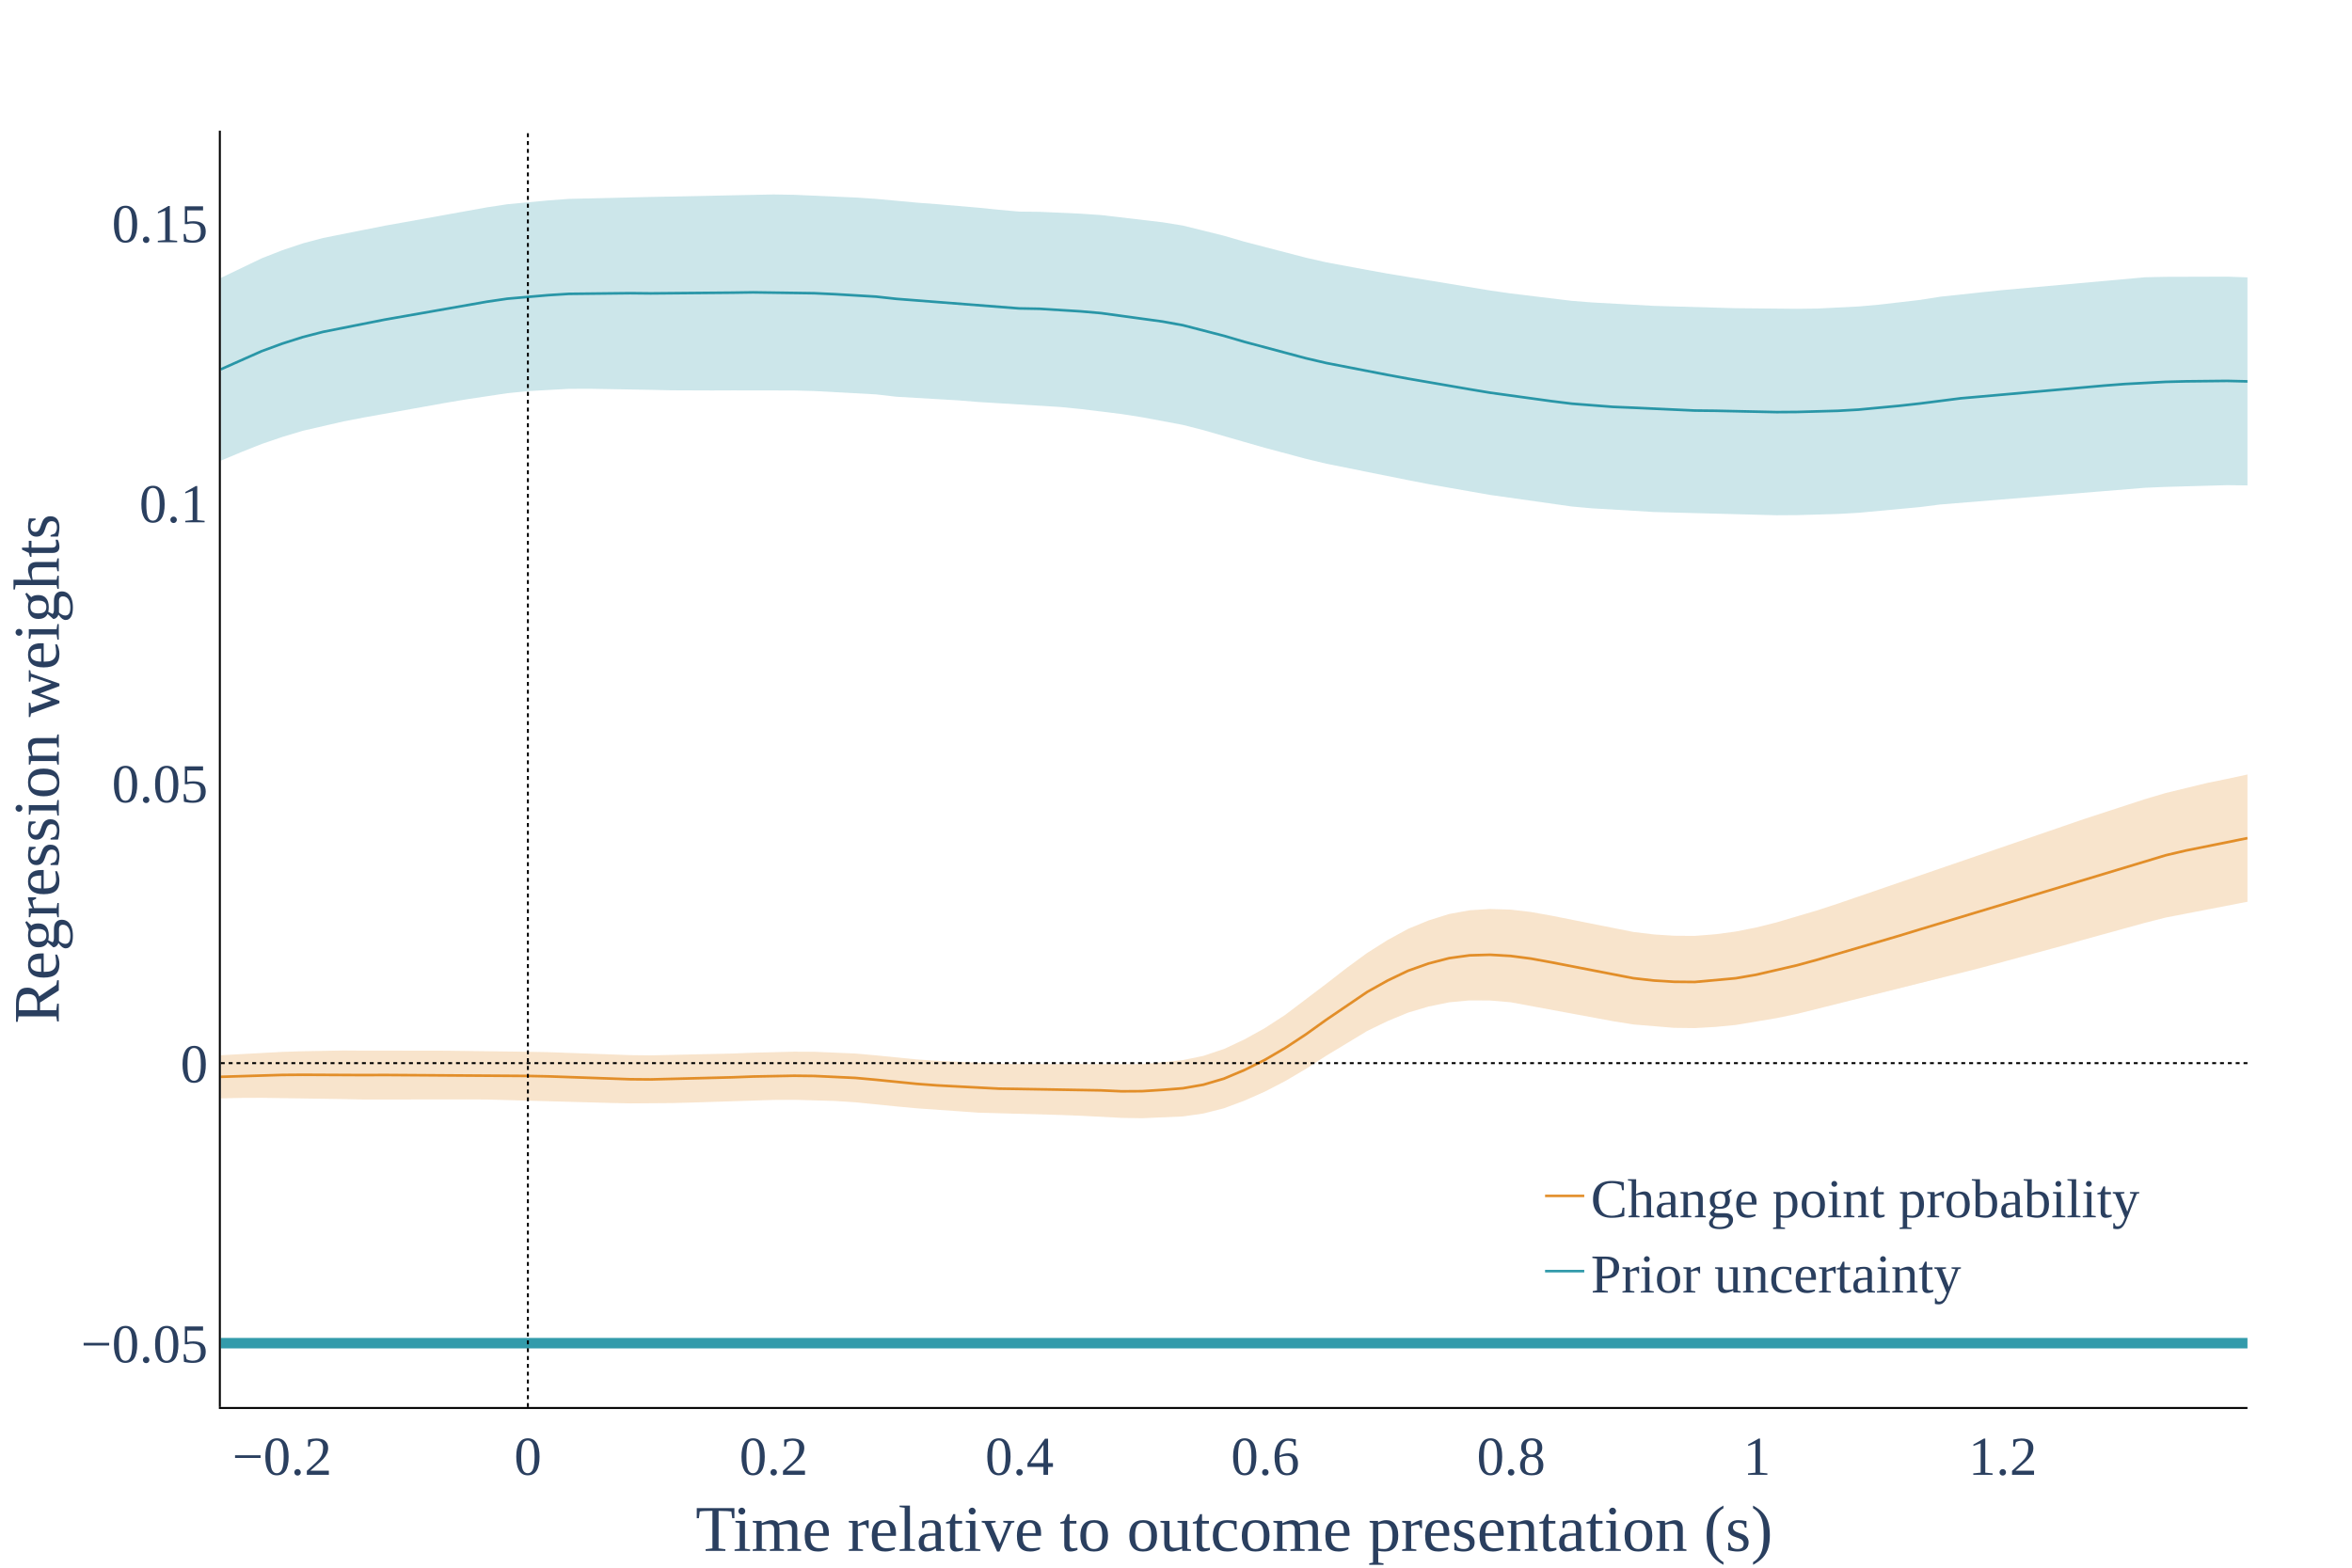
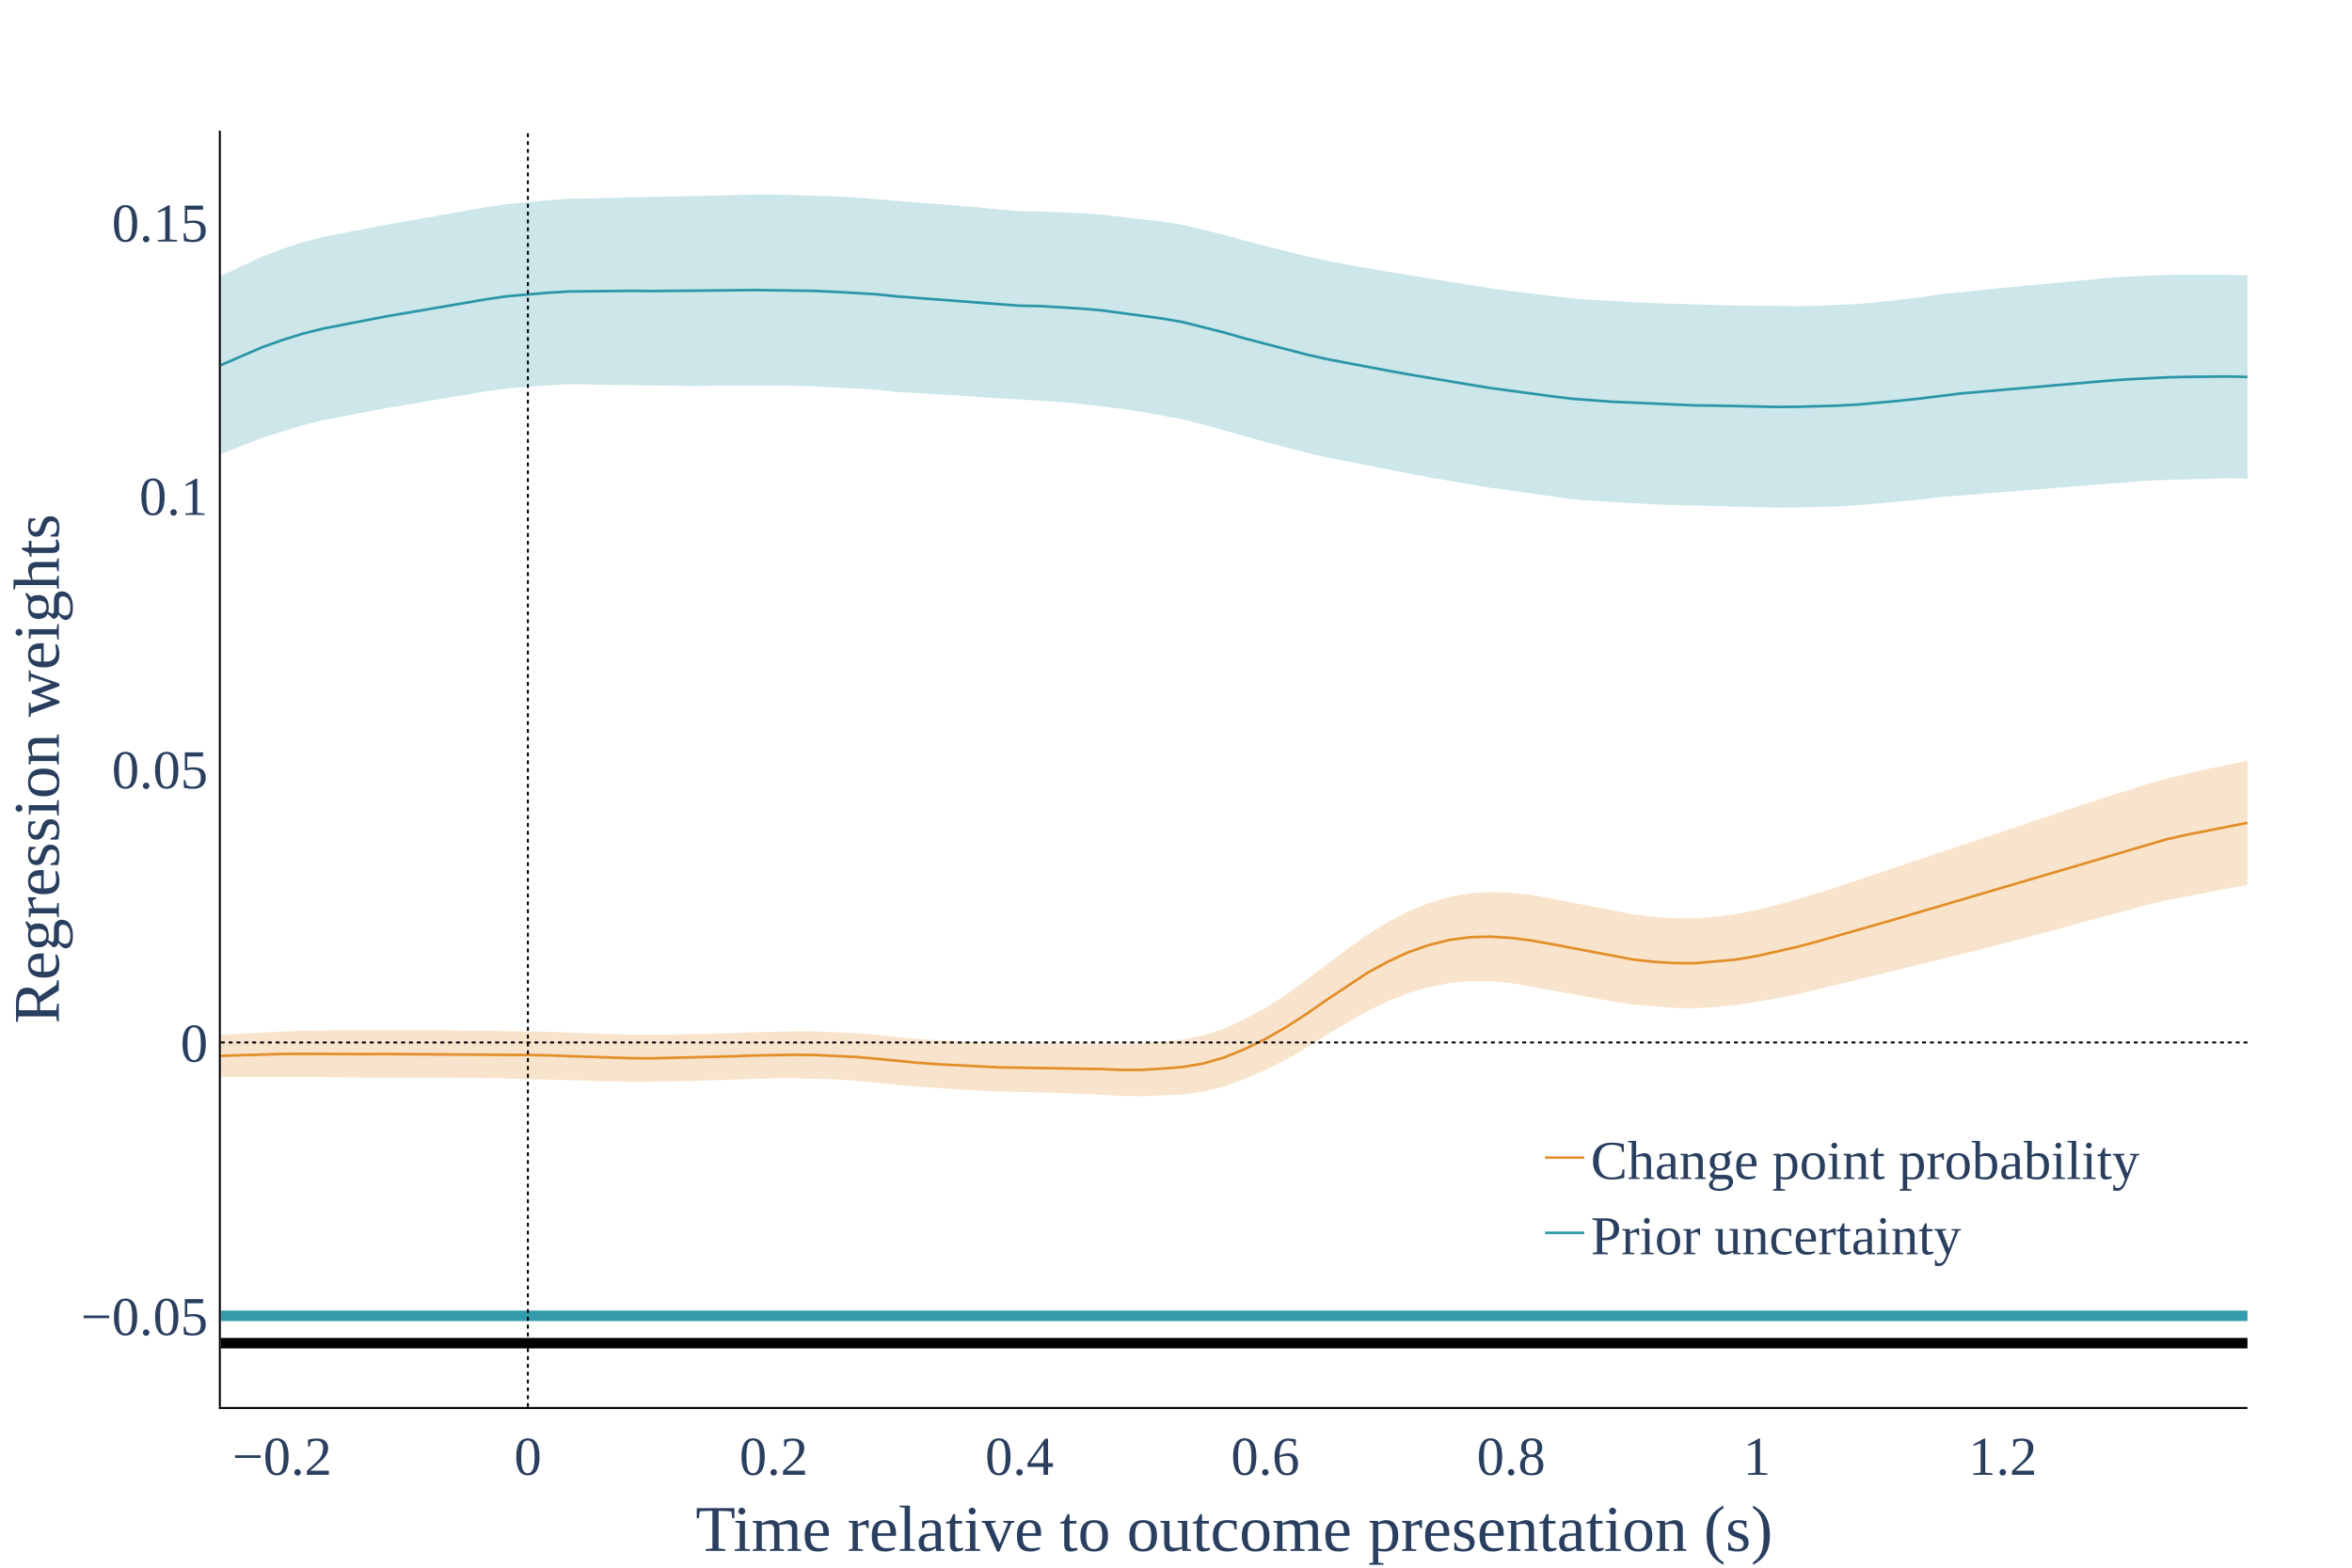
<svg xmlns="http://www.w3.org/2000/svg" class="main-svg" width="1800" height="1200" style="" viewBox="0 0 1800 1200">
  <rect x="0" y="0" width="1800" height="1200" style="fill: rgb(255, 255, 255); fill-opacity: 1;" />
-   <defs id="defs-3d06ca">
+   <defs id="defs-20b5c8">
    <g class="clips">
-       <clipPath id="clip3d06caxyplot" class="plotclip">
+       <clipPath id="clip20b5c8xyplot" class="plotclip">
        <rect width="1551" height="977" />
      </clipPath>
-       <clipPath class="axesclip" id="clip3d06cax">
+       <clipPath class="axesclip" id="clip20b5c8x">
        <rect x="169" y="0" width="1551" height="1200" />
      </clipPath>
-       <clipPath class="axesclip" id="clip3d06cay">
+       <clipPath class="axesclip" id="clip20b5c8y">
        <rect x="0" y="100" width="1800" height="977" />
      </clipPath>
-       <clipPath class="axesclip" id="clip3d06caxy">
+       <clipPath class="axesclip" id="clip20b5c8xy">
        <rect x="169" y="100" width="1551" height="977" />
      </clipPath>
    </g>
    <g class="gradients" />
    <g class="patterns" />
  </defs>
  <g class="bglayer">
    <rect class="bg" x="169" y="100" width="1551" height="977" style="fill: rgb(255, 255, 255); fill-opacity: 1; stroke-width: 0;" />
  </g>
  <g class="layer-below">
    <g class="imagelayer" />
    <g class="shapelayer" />
  </g>
  <g class="cartesianlayer">
    <g class="subplot xy">
      <g class="layer-subplot">
        <g class="shapelayer" />
        <g class="imagelayer" />
      </g>
      <g class="minor-gridlayer">
        <g class="x" />
        <g class="y" />
      </g>
      <g class="gridlayer">
        <g class="x">
          <path class="xgrid crisp" transform="translate(215.88,0)" d="M0,100v977" style="stroke: rgb(255, 255, 255); stroke-opacity: 1; stroke-width: 1px;" />
          <path class="xgrid crisp" transform="translate(592.12,0)" d="M0,100v977" style="stroke: rgb(255, 255, 255); stroke-opacity: 1; stroke-width: 1px;" />
          <path class="xgrid crisp" transform="translate(780.24,0)" d="M0,100v977" style="stroke: rgb(255, 255, 255); stroke-opacity: 1; stroke-width: 1px;" />
          <path class="xgrid crisp" transform="translate(968.36,0)" d="M0,100v977" style="stroke: rgb(255, 255, 255); stroke-opacity: 1; stroke-width: 1px;" />
          <path class="xgrid crisp" transform="translate(1156.48,0)" d="M0,100v977" style="stroke: rgb(255, 255, 255); stroke-opacity: 1; stroke-width: 1px;" />
          <path class="xgrid crisp" transform="translate(1344.6,0)" d="M0,100v977" style="stroke: rgb(255, 255, 255); stroke-opacity: 1; stroke-width: 1px;" />
          <path class="xgrid crisp" transform="translate(1532.73,0)" d="M0,100v977" style="stroke: rgb(255, 255, 255); stroke-opacity: 1; stroke-width: 1px;" />
        </g>
        <g class="y">
-           <path class="ygrid crisp" transform="translate(0,1028.15)" d="M169,0h1551" style="stroke: rgb(255, 255, 255); stroke-opacity: 1; stroke-width: 1px;" />
-           <path class="ygrid crisp" transform="translate(0,599.43)" d="M169,0h1551" style="stroke: rgb(255, 255, 255); stroke-opacity: 1; stroke-width: 1px;" />
-           <path class="ygrid crisp" transform="translate(0,385.07)" d="M169,0h1551" style="stroke: rgb(255, 255, 255); stroke-opacity: 1; stroke-width: 1px;" />
-           <path class="ygrid crisp" transform="translate(0,170.71)" d="M169,0h1551" style="stroke: rgb(255, 255, 255); stroke-opacity: 1; stroke-width: 1px;" />
+           <path class="ygrid crisp" transform="translate(0,1007.22)" d="M169,0h1551" style="stroke: rgb(255, 255, 255); stroke-opacity: 1; stroke-width: 1px;" />
+           <path class="ygrid crisp" transform="translate(0,588.71)" d="M169,0h1551" style="stroke: rgb(255, 255, 255); stroke-opacity: 1; stroke-width: 1px;" />
+           <path class="ygrid crisp" transform="translate(0,379.45)" d="M169,0h1551" style="stroke: rgb(255, 255, 255); stroke-opacity: 1; stroke-width: 1px;" />
+           <path class="ygrid crisp" transform="translate(0,170.19)" d="M169,0h1551" style="stroke: rgb(255, 255, 255); stroke-opacity: 1; stroke-width: 1px;" />
        </g>
      </g>
      <g class="zerolinelayer">
        <path class="xzl zl crisp" transform="translate(404,0)" d="M0,100v977" style="stroke: rgb(255, 255, 255); stroke-opacity: 1; stroke-width: 2px;" />
-         <path class="yzl zl crisp" transform="translate(0,813.79)" d="M169,0h1551" style="stroke: rgb(255, 255, 255); stroke-opacity: 1; stroke-width: 2px;" />
+         <path class="yzl zl crisp" transform="translate(0,797.97)" d="M169,0h1551" style="stroke: rgb(255, 255, 255); stroke-opacity: 1; stroke-width: 2px;" />
      </g>
      <g class="layer-between">
        <g class="shapelayer" />
        <g class="imagelayer" />
      </g>
      <path class="xlines-below" />
      <path class="ylines-below" />
      <g class="overlines-below" />
      <g class="xaxislayer-below" />
      <g class="yaxislayer-below" />
      <g class="overaxes-below" />
      <g class="overplot">
-         <g class="xy" transform="translate(169,100)" clip-path="url(#clip3d06caxyplot)">
+         <g class="xy" transform="translate(169,100)" clip-path="url(#clip20b5c8xyplot)">
          <g class="scatterlayer mlayer">
-             <g class="trace scatter traceadc80a" style="stroke-miterlimit: 2; opacity: 1;">
-               <g class="fills" />
-               <g class="errorbars" />
-               <g class="lines">
-                 <path class="js-line" d="M0,724.25L47,722.82L62.67,722.7L109.67,722.93L125.33,722.86L235,723.6L250.67,723.92L313.33,726.12L329,726.25L391.67,724.64L407.33,724.04L438.67,723.44L454.33,723.62L485.67,725.1L501.33,726.51L532.67,729.66L548.33,730.83L595.33,733.31L611,733.55L673.67,734.64L689.33,735.35L705,735.25L720.67,734.26L736.33,733.02L752,730.28L767.67,725.67L783.33,719.08L799,711.28L814.67,702.12L830.33,691.81L846,680.58L877.33,659.29L893,650.54L908.67,643.05L924.33,637.5L940,633.44L955.67,631.28L971.33,630.83L987,631.73L1002.67,633.77L1018.33,636.63L1081,648.78L1096.67,650.55L1112.33,651.52L1128,651.67L1159.33,648.82L1175,646.11L1206.33,638.87L1222,634.59L1284.67,616.21L1300.33,611.42L1488.33,554.7L1504,551.02L1551,541.56" style="vector-effect: none; fill: none; stroke: rgb(220, 120, 0); stroke-opacity: 0.8; stroke-width: 2px; opacity: 1;" />
-               </g>
-               <g class="points" />
-               <g class="text" />
-             </g>
-             <g class="trace scatter trace464775" style="stroke-miterlimit: 2; opacity: 1;">
+             <g class="trace scatter tracee2a256" style="stroke-miterlimit: 2; opacity: 1;">
+               <g class="fills" />
+               <g class="errorbars" />
+               <g class="lines">
+                 <path class="js-line" d="M0,708.18L47,706.78L62.67,706.67L109.67,706.89L125.33,706.82L235,707.55L250.67,707.85L313.33,710.01L329,710.13L391.67,708.55L407.33,707.97L438.67,707.38L454.33,707.56L485.67,709.01L501.33,710.39L532.67,713.46L548.33,714.6L595.33,717.02L611,717.26L673.67,718.32L689.33,719.01L705,718.92L720.67,717.95L736.33,716.74L752,714.06L767.67,709.56L783.33,703.13L799,695.51L814.67,686.57L830.33,676.51L846,665.55L877.33,644.76L893,636.22L908.67,628.91L924.33,623.49L940,619.52L955.67,617.42L971.33,616.98L987,617.85L1002.67,619.85L1018.33,622.65L1081,634.5L1096.67,636.23L1112.33,637.17L1128,637.33L1159.33,634.54L1175,631.89L1206.33,624.83L1222,620.65L1284.67,602.71L1300.33,598.04L1488.33,542.67L1504,539.07L1551,529.84" style="vector-effect: none; fill: none; stroke: rgb(220, 120, 0); stroke-opacity: 0.8; stroke-width: 2px; opacity: 1;" />
+               </g>
+               <g class="points" />
+               <g class="text" />
+             </g>
+             <g class="trace scatter trace3e9452" style="stroke-miterlimit: 2; opacity: 1;">
              <g class="fills">
                <g>
-                   <path class="js-fill" d="M0,707.74L47,705.18L62.67,704.68L94,704.1L109.67,704.21L156.67,704.22L172.33,704.27L235,705.09L250.67,705.38L313.33,707.65L329,707.84L391.67,706.43L407.33,705.8L438.67,705.02L454.33,705.1L485.67,706.43L501.33,707.82L532.67,710.96L548.33,712.03L595.33,714.24L611,714.42L705,714.55L720.67,713.17L736.33,711.45L752,708.22L767.67,702.98L783.33,695.65L799,686.97L814.67,676.77L846,653.04L861.67,640.88L877.33,629.42L893,619.51L908.67,610.99L924.33,604.54L940,599.64L955.67,596.79L971.33,595.8L987,596.28L1002.67,598.1L1018.33,600.9L1081,613.37L1096.67,615.27L1112.33,616.27L1128,616.38L1143.67,615.14L1159.33,613.06L1175,609.96L1190.67,606.04L1222,596.76L1237.67,591.63L1410,532.42L1425.67,527.02L1472.67,511.67L1488.33,507.04L1519.67,499.43L1535.33,496.21L1551,492.86L1551,590.26L1488.33,602.37L1472.67,606.36L1425.67,619.3L1410,623.79L1347.33,640.75L1331.67,644.73L1206.33,676.08L1190.67,679.32L1159.33,684.57L1143.67,686.08L1128,686.96L1112.33,686.77L1081,684.18L1065.33,681.66L987,667.17L971.33,665.85L955.67,665.77L940,667.23L924.33,670.45L908.67,675.1L893,681.57L877.33,689.16L846,708.12L830.33,718.24L814.67,727.47L799,735.59L783.33,742.52L767.67,748.35L752,752.34L736.33,754.59L705,755.96L689.33,755.69L658,754.05L642.33,753.45L579.67,751.7L564,750.57L532.67,748.37L517,746.92L485.67,743.76L470,742.74L438.67,741.85L423,741.95L360.33,743.96L344.67,744.37L313.33,744.59L297.67,744.25L203.67,741.63L188,741.56L109.67,741.65L94,741.3L31.33,740.34L15.67,740.41L0,740.76Z" style="fill: rgb(220, 120, 0); fill-opacity: 0.2; stroke-width: 0;" />
+                   <path class="js-fill" d="M0,692.06L47,689.56L62.67,689.08L94,688.5L109.67,688.61L156.67,688.62L172.33,688.67L250.67,689.75L266.33,690.4L313.33,691.98L329,692.16L391.67,690.78L407.33,690.16L438.67,689.4L454.33,689.48L485.67,690.78L501.33,692.14L532.67,695.2L548.33,696.25L595.33,698.4L611,698.58L705,698.7L720.67,697.36L736.33,695.68L752,692.53L767.67,687.41L783.33,680.25L799,671.78L814.67,661.83L846,638.66L861.67,626.79L877.33,615.6L893,605.93L908.67,597.61L924.33,591.31L940,586.53L955.67,583.75L971.33,582.78L987,583.26L1002.67,585.03L1018.33,587.76L1081,599.93L1096.67,601.79L1112.33,602.76L1128,602.88L1143.67,601.67L1159.33,599.63L1175,596.6L1190.67,592.78L1222,583.72L1237.67,578.71L1410,520.91L1425.67,515.64L1472.67,500.66L1488.33,496.14L1519.67,488.71L1535.33,485.56L1551,482.3L1551,577.37L1488.33,589.2L1472.67,593.1L1425.67,605.72L1410,610.11L1347.33,626.67L1331.67,630.55L1206.33,661.15L1190.67,664.31L1159.33,669.44L1143.67,670.91L1128,671.78L1112.33,671.58L1081,669.06L1065.33,666.6L987,652.45L971.33,651.17L955.67,651.09L940,652.52L924.33,655.66L908.67,660.2L893,666.51L877.33,673.92L846,692.43L830.33,702.31L814.67,711.32L799,719.24L783.33,726.01L767.67,731.71L752,735.6L736.33,737.8L705,739.13L689.33,738.87L658,737.27L642.33,736.68L579.67,734.97L564,733.87L532.67,731.72L517,730.3L485.67,727.23L470,726.23L438.67,725.36L423,725.46L360.33,727.41L344.67,727.82L313.33,728.04L297.67,727.7L203.67,725.14L188,725.08L94,724.82L78.33,724.41L0,724.29Z" style="fill: rgb(220, 120, 0); fill-opacity: 0.2; stroke-width: 0;" />
                </g>
              </g>
              <g class="errorbars" />
              <g class="lines">
-                 <path class="js-line" d="M0,707.74L47,705.18L62.67,704.68L94,704.1L109.67,704.21L156.67,704.22L172.33,704.27L235,705.09L250.67,705.38L313.33,707.65L329,707.84L391.67,706.43L407.33,705.8L438.67,705.02L454.33,705.1L485.67,706.43L501.33,707.82L532.67,710.96L548.33,712.03L595.33,714.24L611,714.42L705,714.55L720.67,713.17L736.33,711.45L752,708.22L767.67,702.98L783.33,695.65L799,686.97L814.67,676.77L846,653.04L861.67,640.88L877.33,629.42L893,619.51L908.67,610.99L924.33,604.54L940,599.64L955.67,596.79L971.33,595.8L987,596.28L1002.67,598.1L1018.33,600.9L1081,613.37L1096.67,615.27L1112.33,616.27L1128,616.38L1143.67,615.14L1159.33,613.06L1175,609.96L1190.67,606.04L1222,596.76L1237.67,591.63L1410,532.42L1425.67,527.02L1472.67,511.67L1488.33,507.04L1519.67,499.43L1535.33,496.21L1551,492.86L1551,590.26L1488.33,602.37L1472.67,606.36L1425.67,619.3L1410,623.79L1347.33,640.75L1331.67,644.73L1206.33,676.08L1190.67,679.32L1159.33,684.57L1143.67,686.08L1128,686.96L1112.33,686.77L1081,684.18L1065.33,681.66L987,667.17L971.33,665.85L955.67,665.77L940,667.23L924.33,670.45L908.67,675.1L893,681.57L877.33,689.16L846,708.12L830.33,718.24L814.67,727.47L799,735.59L783.33,742.52L767.67,748.35L752,752.34L736.33,754.59L705,755.96L689.33,755.69L658,754.05L642.33,753.45L579.67,751.7L564,750.57L532.67,748.37L517,746.92L485.67,743.76L470,742.74L438.67,741.85L423,741.95L360.33,743.96L344.67,744.37L313.33,744.59L297.67,744.25L203.67,741.63L188,741.56L109.67,741.65L94,741.3L31.33,740.34L15.67,740.41L0,740.76" style="vector-effect: none; fill: none; stroke: rgb(255, 255, 255); stroke-opacity: 0; stroke-width: 2px; opacity: 1;" />
-               </g>
-               <g class="points" />
-               <g class="text" />
-             </g>
-             <g class="trace scatter tracec3d3ce" style="stroke-miterlimit: 2; opacity: 1;">
-               <g class="fills" />
-               <g class="errorbars" />
-               <g class="lines">
-                 <path class="js-line" d="M0,182.69L31.33,168.77L47,163.03L62.67,158.04L78.33,154L125.33,144.69L141,141.95L203.67,130.93L219.33,128.64L250.67,125.92L266.33,124.94L313.33,124.42L329,124.58L391.67,124.02L407.33,123.79L454.33,124.46L470,125.19L501.33,127.05L517,128.77L611,136.08L626.67,136.37L658,138.32L673.67,139.68L720.67,146.12L736.33,148.96L767.67,157.05L783.33,161.65L830.33,174.2L846,177.87L893,186.98L908.67,189.86L955.67,197.97L971.33,200.59L1018.33,207.07L1034,209.01L1065.33,211.44L1081,212.09L1128,214.26L1143.67,214.43L1190.67,215.45L1206.33,215.34L1237.67,214.46L1253.33,213.56L1284.67,210.61L1300.33,208.87L1331.67,204.88L1347.33,203.51L1441.33,195.16L1457,193.96L1488.33,192.3L1504,191.9L1535.33,191.57L1551,191.94" style="vector-effect: none; fill: none; stroke: rgb(0, 130, 150); stroke-opacity: 0.8; stroke-width: 2px; opacity: 1;" />
-               </g>
-               <g class="points" />
-               <g class="text" />
-             </g>
-             <g class="trace scatter tracebd1d64" style="stroke-miterlimit: 2; opacity: 1;">
+                 <path class="js-line" d="M0,692.06L47,689.56L62.67,689.08L94,688.5L109.67,688.61L156.67,688.62L172.33,688.67L250.67,689.75L266.33,690.4L313.33,691.98L329,692.16L391.67,690.78L407.33,690.16L438.67,689.4L454.33,689.48L485.67,690.78L501.33,692.14L532.67,695.2L548.33,696.25L595.33,698.4L611,698.58L705,698.7L720.67,697.36L736.33,695.68L752,692.53L767.67,687.41L783.33,680.25L799,671.78L814.67,661.83L846,638.66L861.67,626.79L877.33,615.6L893,605.93L908.67,597.61L924.33,591.31L940,586.53L955.67,583.75L971.33,582.78L987,583.26L1002.67,585.03L1018.33,587.76L1081,599.93L1096.67,601.79L1112.33,602.76L1128,602.88L1143.67,601.67L1159.33,599.63L1175,596.6L1190.67,592.78L1222,583.72L1237.67,578.71L1410,520.91L1425.67,515.64L1472.67,500.66L1488.33,496.14L1519.67,488.71L1535.33,485.56L1551,482.3L1551,577.37L1488.33,589.2L1472.67,593.1L1425.67,605.72L1410,610.11L1347.33,626.67L1331.67,630.55L1206.33,661.15L1190.67,664.31L1159.33,669.44L1143.67,670.91L1128,671.78L1112.33,671.58L1081,669.06L1065.33,666.6L987,652.45L971.33,651.17L955.67,651.09L940,652.52L924.33,655.66L908.67,660.2L893,666.51L877.33,673.92L846,692.43L830.33,702.31L814.67,711.32L799,719.24L783.33,726.01L767.67,731.71L752,735.6L736.33,737.8L705,739.13L689.33,738.87L658,737.27L642.33,736.68L579.67,734.97L564,733.87L532.67,731.72L517,730.3L485.67,727.23L470,726.23L438.67,725.36L423,725.46L360.33,727.41L344.67,727.82L313.33,728.04L297.67,727.7L203.67,725.14L188,725.08L94,724.82L78.33,724.41L0,724.29" style="vector-effect: none; fill: none; stroke: rgb(255, 255, 255); stroke-opacity: 0; stroke-width: 2px; opacity: 1;" />
+               </g>
+               <g class="points" />
+               <g class="text" />
+             </g>
+             <g class="trace scatter trace2a06a1" style="stroke-miterlimit: 2; opacity: 1;">
+               <g class="fills" />
+               <g class="errorbars" />
+               <g class="lines">
+                 <path class="js-line" d="M0,179.5L31.33,165.91L47,160.31L62.67,155.44L78.33,151.5L125.33,142.41L141,139.73L203.67,128.98L219.33,126.75L250.67,124.08L266.33,123.13L313.33,122.63L329,122.78L391.67,122.23L407.33,122L454.33,122.66L470,123.38L501.33,125.19L517,126.86L611,134L626.67,134.28L658,136.19L673.67,137.52L720.67,143.81L736.33,146.58L767.67,154.47L783.33,158.97L830.33,171.22L846,174.8L893,183.69L908.67,186.5L955.67,194.42L971.33,196.98L1018.33,203.3L1034,205.2L1065.33,207.57L1081,208.2L1128,210.32L1143.67,210.49L1190.67,211.49L1206.33,211.38L1237.67,210.52L1253.33,209.64L1284.67,206.76L1300.33,205.06L1331.67,201.17L1347.33,199.83L1441.33,191.67L1457,190.5L1488.33,188.89L1504,188.49L1535.33,188.17L1551,188.53" style="vector-effect: none; fill: none; stroke: rgb(0, 130, 150); stroke-opacity: 0.8; stroke-width: 2px; opacity: 1;" />
+               </g>
+               <g class="points" />
+               <g class="text" />
+             </g>
+             <g class="trace scatter traced8b6b3" style="stroke-miterlimit: 2; opacity: 1;">
              <g class="fills">
                <g>
-                   <path class="js-fill" d="M0,112.75L31.33,97.7L47,91.57L62.67,86.31L78.33,82.14L125.33,72.8L141,70.01L203.67,58.71L219.33,56.33L250.67,53.4L266.33,52.24L329,50.75L344.67,50.46L423,48.85L438.67,49.11L485.67,51.19L501.33,52.22L532.67,55.12L548.33,56.3L579.67,58.97L595.33,60.57L611,61.97L626.67,62.14L658,63.56L673.67,64.62L720.67,70.14L736.33,72.68L767.67,80.44L783.33,85L830.33,97.23L846,100.8L877.33,106.63L893,109.44L971.33,122.35L987,124.6L1034,130.3L1049.67,131.53L1096.67,134.12L1112.33,134.57L1143.67,135.48L1159.33,135.92L1206.33,136.38L1222,136.18L1253.33,134.59L1269,133.22L1300.33,129.58L1316,127.11L1347.33,123.75L1363,122.11L1472.67,112.24L1488.33,111.9L1535.33,111.76L1551,112.33L1551,271.55L1535.33,271.37L1488.33,272.7L1472.67,273.36L1316,286.16L1300.33,288.15L1253.33,292.52L1237.67,293.41L1206.33,294.3L1190.67,294.4L1096.67,291.93L1081,290.96L1049.67,289.12L1034,287.72L971.33,278.84L955.67,276.1L924.33,270.58L908.67,267.54L846,254.94L830.33,251.17L799,242.79L783.33,238.3L752,229.26L736.33,225.25L705,219.38L689.33,216.93L658,213.08L642.33,211.53L579.67,207.7L564,206.44L517,203.68L501.33,201.88L454.33,199.32L438.67,198.89L391.67,198.82L376,198.88L344.67,198.76L329,198.41L282,197.58L266.33,197.65L235,199.38L219.33,200.96L188,205.67L172.33,208.31L109.67,219.53L94,222.55L62.67,229.76L47,234.49L31.33,239.83L15.67,246.05L0,252.62Z" style="fill: rgb(0, 130, 150); fill-opacity: 0.2; stroke-width: 0;" />
+                   <path class="js-fill" d="M0,111.23L31.33,96.53L47,90.55L62.67,85.42L78.33,81.34L125.33,72.23L141,69.51L203.67,58.48L219.33,56.15L250.67,53.29L266.33,52.16L344.67,50.42L360.33,50.17L407.33,48.88L423,48.85L470,50.32L485.67,51.14L517,53.73L532.67,54.97L579.67,58.73L595.33,60.3L611,61.66L626.67,61.82L658,63.21L673.67,64.24L720.67,69.63L736.33,72.11L767.67,79.69L783.33,84.14L830.33,96.08L846,99.57L877.33,105.26L893,108L971.33,120.6L987,122.8L1034,128.36L1049.67,129.57L1096.67,132.09L1112.33,132.53L1143.67,133.42L1159.33,133.85L1206.33,134.3L1222,134.1L1253.33,132.55L1269,131.22L1300.33,127.66L1316,125.24L1363,120.37L1378.67,118.96L1441.33,113.03L1457,111.8L1488.33,110.4L1504,110.19L1535.33,110.27L1551,110.82L1551,266.25L1535.33,266.08L1488.33,267.37L1472.67,268.02L1316,280.52L1300.33,282.46L1253.33,286.72L1237.67,287.59L1206.33,288.46L1190.67,288.56L1096.67,286.14L1081,285.2L1049.67,283.4L1034,282.04L971.33,273.36L955.67,270.69L924.33,265.3L908.67,262.34L846,250.04L830.33,246.36L799,238.17L783.33,233.79L752,224.97L736.33,221.05L705,215.33L689.33,212.93L658,209.17L642.33,207.66L579.67,203.92L564,202.69L517,199.99L501.33,198.24L454.33,195.74L438.67,195.32L376,195.31L360.33,195.45L266.33,194.11L250.67,194.87L219.33,197.34L203.67,199.47L141,209.95L125.33,212.59L78.33,221.65L62.67,225.46L31.33,235.29L15.67,241.36L0,247.77Z" style="fill: rgb(0, 130, 150); fill-opacity: 0.2; stroke-width: 0;" />
                </g>
              </g>
              <g class="errorbars" />
              <g class="lines">
-                 <path class="js-line" d="M0,112.75L31.33,97.7L47,91.57L62.67,86.31L78.33,82.14L125.33,72.8L141,70.01L203.67,58.71L219.33,56.33L250.67,53.4L266.33,52.24L329,50.75L344.67,50.46L423,48.85L438.67,49.11L485.67,51.19L501.33,52.22L532.67,55.12L548.33,56.3L579.67,58.97L595.33,60.57L611,61.97L626.67,62.14L658,63.56L673.67,64.62L720.67,70.14L736.33,72.68L767.67,80.44L783.33,85L830.33,97.23L846,100.8L877.33,106.63L893,109.44L971.33,122.35L987,124.6L1034,130.3L1049.67,131.53L1096.67,134.12L1112.33,134.57L1143.67,135.48L1159.33,135.92L1206.33,136.38L1222,136.18L1253.33,134.59L1269,133.22L1300.33,129.58L1316,127.11L1347.33,123.75L1363,122.11L1472.67,112.24L1488.33,111.9L1535.33,111.76L1551,112.33L1551,271.55L1535.33,271.37L1488.33,272.7L1472.67,273.36L1316,286.16L1300.33,288.15L1253.33,292.52L1237.67,293.41L1206.33,294.3L1190.67,294.4L1096.67,291.93L1081,290.96L1049.67,289.12L1034,287.72L971.33,278.84L955.67,276.1L924.33,270.58L908.67,267.54L846,254.94L830.33,251.17L799,242.79L783.33,238.3L752,229.26L736.33,225.25L705,219.38L689.33,216.93L658,213.08L642.33,211.53L579.67,207.7L564,206.44L517,203.68L501.33,201.88L454.33,199.32L438.67,198.89L391.67,198.82L376,198.88L344.67,198.76L329,198.41L282,197.58L266.33,197.65L235,199.38L219.33,200.96L188,205.67L172.33,208.31L109.67,219.53L94,222.55L62.67,229.76L47,234.49L31.33,239.83L15.67,246.05L0,252.62" style="vector-effect: none; fill: none; stroke: rgb(255, 255, 255); stroke-opacity: 0; stroke-width: 2px; opacity: 1;" />
-               </g>
-               <g class="points" />
-               <g class="text" />
-             </g>
-             <g class="trace scatter trace059de8" style="stroke-miterlimit: 2; opacity: 1;">
-               <g class="fills" />
-               <g class="errorbars" />
-               <g class="lines">
-                 <path class="js-line" d="M0,928.15L1551,928.15" style="vector-effect: none; fill: none; stroke: rgb(0, 130, 150); stroke-opacity: 0.8; stroke-width: 8px; opacity: 1;" />
+                 <path class="js-line" d="M0,111.23L31.33,96.53L47,90.55L62.67,85.42L78.33,81.34L125.33,72.23L141,69.51L203.67,58.48L219.33,56.15L250.67,53.29L266.33,52.16L344.67,50.42L360.33,50.17L407.33,48.88L423,48.85L470,50.32L485.67,51.14L517,53.73L532.67,54.97L579.67,58.73L595.33,60.3L611,61.66L626.67,61.82L658,63.21L673.67,64.24L720.67,69.63L736.33,72.11L767.67,79.69L783.33,84.14L830.33,96.08L846,99.57L877.33,105.26L893,108L971.33,120.6L987,122.8L1034,128.36L1049.67,129.57L1096.67,132.09L1112.33,132.53L1143.67,133.42L1159.33,133.85L1206.33,134.3L1222,134.1L1253.33,132.55L1269,131.22L1300.33,127.66L1316,125.24L1363,120.37L1378.67,118.96L1441.33,113.03L1457,111.8L1488.33,110.4L1504,110.19L1535.33,110.27L1551,110.82L1551,266.25L1535.33,266.08L1488.33,267.37L1472.67,268.02L1316,280.52L1300.33,282.46L1253.33,286.72L1237.67,287.59L1206.33,288.46L1190.67,288.56L1096.67,286.14L1081,285.2L1049.67,283.4L1034,282.04L971.33,273.36L955.67,270.69L924.33,265.3L908.67,262.34L846,250.04L830.33,246.36L799,238.17L783.33,233.79L752,224.97L736.33,221.05L705,215.33L689.33,212.93L658,209.17L642.33,207.66L579.67,203.92L564,202.69L517,199.99L501.33,198.24L454.33,195.74L438.67,195.32L376,195.31L360.33,195.45L266.33,194.11L250.67,194.87L219.33,197.34L203.67,199.47L141,209.95L125.33,212.59L78.33,221.65L62.67,225.46L31.33,235.29L15.67,241.36L0,247.77" style="vector-effect: none; fill: none; stroke: rgb(255, 255, 255); stroke-opacity: 0; stroke-width: 2px; opacity: 1;" />
+               </g>
+               <g class="points" />
+               <g class="text" />
+             </g>
+             <g class="trace scatter trace0b92d8" style="stroke-miterlimit: 2; opacity: 1;">
+               <g class="fills" />
+               <g class="errorbars" />
+               <g class="lines">
+                 <path class="js-line" d="M0,907.22L1551,907.22" style="vector-effect: none; fill: none; stroke: rgb(0, 130, 150); stroke-opacity: 0.8; stroke-width: 8px; opacity: 1;" />
+               </g>
+               <g class="points" />
+               <g class="text" />
+             </g>
+             <g class="trace scatter trace84a122" style="stroke-miterlimit: 2; opacity: 1;">
+               <g class="fills" />
+               <g class="errorbars" />
+               <g class="lines">
+                 <path class="js-line" d="M0,928.15L1551,928.15" style="vector-effect: none; fill: none; stroke: rgb(0, 0, 0); stroke-opacity: 1; stroke-width: 8px; opacity: 1;" />
              </g>
              <g class="points" />
              <g class="text" />
            </g>
          </g>
        </g>
      </g>
      <path class="xlines-above crisp" d="M167.5,1077.75H1720" style="fill: none; stroke-width: 1.5px; stroke: rgb(0, 0, 0); stroke-opacity: 1;" />
      <path class="ylines-above crisp" d="M168.25,100V1077" style="fill: none; stroke-width: 1.5px; stroke: rgb(0, 0, 0); stroke-opacity: 1;" />
      <g class="overlines-above" />
      <g class="xaxislayer-above">
        <g class="xtick">
          <text text-anchor="middle" x="0" y="1128.9" transform="translate(215.88,0)" style="font-family: 'Times New Roman'; font-size: 42px; fill: rgb(42, 63, 95); fill-opacity: 1; white-space: pre; opacity: 1;">−0.2</text>
        </g>
        <g class="xtick">
          <text text-anchor="middle" x="0" y="1128.9" style="font-family: 'Times New Roman'; font-size: 42px; fill: rgb(42, 63, 95); fill-opacity: 1; white-space: pre; opacity: 1;" transform="translate(404,0)">0</text>
        </g>
        <g class="xtick">
          <text text-anchor="middle" x="0" y="1128.9" style="font-family: 'Times New Roman'; font-size: 42px; fill: rgb(42, 63, 95); fill-opacity: 1; white-space: pre; opacity: 1;" transform="translate(592.12,0)">0.2</text>
        </g>
        <g class="xtick">
          <text text-anchor="middle" x="0" y="1128.9" style="font-family: 'Times New Roman'; font-size: 42px; fill: rgb(42, 63, 95); fill-opacity: 1; white-space: pre; opacity: 1;" transform="translate(780.24,0)">0.4</text>
        </g>
        <g class="xtick">
          <text text-anchor="middle" x="0" y="1128.9" style="font-family: 'Times New Roman'; font-size: 42px; fill: rgb(42, 63, 95); fill-opacity: 1; white-space: pre; opacity: 1;" transform="translate(968.36,0)">0.6</text>
        </g>
        <g class="xtick">
          <text text-anchor="middle" x="0" y="1128.9" style="font-family: 'Times New Roman'; font-size: 42px; fill: rgb(42, 63, 95); fill-opacity: 1; white-space: pre; opacity: 1;" transform="translate(1156.48,0)">0.8</text>
        </g>
        <g class="xtick">
          <text text-anchor="middle" x="0" y="1128.9" style="font-family: 'Times New Roman'; font-size: 42px; fill: rgb(42, 63, 95); fill-opacity: 1; white-space: pre; opacity: 1;" transform="translate(1344.6,0)">1</text>
        </g>
        <g class="xtick">
          <text text-anchor="middle" x="0" y="1128.9" style="font-family: 'Times New Roman'; font-size: 42px; fill: rgb(42, 63, 95); fill-opacity: 1; white-space: pre; opacity: 1;" transform="translate(1532.73,0)">1.2</text>
        </g>
      </g>
      <g class="yaxislayer-above">
        <g class="ytick">
-           <text text-anchor="end" x="159.1" y="14.7" transform="translate(0,1028.15)" style="font-family: 'Times New Roman'; font-size: 42px; fill: rgb(42, 63, 95); fill-opacity: 1; white-space: pre; opacity: 1;">−0.05</text>
-         </g>
-         <g class="ytick">
-           <text text-anchor="end" x="159.1" y="14.7" style="font-family: 'Times New Roman'; font-size: 42px; fill: rgb(42, 63, 95); fill-opacity: 1; white-space: pre; opacity: 1;" transform="translate(0,813.79)">0</text>
-         </g>
-         <g class="ytick">
-           <text text-anchor="end" x="159.1" y="14.7" style="font-family: 'Times New Roman'; font-size: 42px; fill: rgb(42, 63, 95); fill-opacity: 1; white-space: pre; opacity: 1;" transform="translate(0,599.43)">0.05</text>
-         </g>
-         <g class="ytick">
-           <text text-anchor="end" x="159.1" y="14.7" style="font-family: 'Times New Roman'; font-size: 42px; fill: rgb(42, 63, 95); fill-opacity: 1; white-space: pre; opacity: 1;" transform="translate(0,385.07)">0.1</text>
-         </g>
-         <g class="ytick">
-           <text text-anchor="end" x="159.1" y="14.7" style="font-family: 'Times New Roman'; font-size: 42px; fill: rgb(42, 63, 95); fill-opacity: 1; white-space: pre; opacity: 1;" transform="translate(0,170.71)">0.15</text>
+           <text text-anchor="end" x="159.1" y="14.7" transform="translate(0,1007.22)" style="font-family: 'Times New Roman'; font-size: 42px; fill: rgb(42, 63, 95); fill-opacity: 1; white-space: pre; opacity: 1;">−0.05</text>
+         </g>
+         <g class="ytick">
+           <text text-anchor="end" x="159.1" y="14.7" style="font-family: 'Times New Roman'; font-size: 42px; fill: rgb(42, 63, 95); fill-opacity: 1; white-space: pre; opacity: 1;" transform="translate(0,797.97)">0</text>
+         </g>
+         <g class="ytick">
+           <text text-anchor="end" x="159.1" y="14.7" style="font-family: 'Times New Roman'; font-size: 42px; fill: rgb(42, 63, 95); fill-opacity: 1; white-space: pre; opacity: 1;" transform="translate(0,588.71)">0.05</text>
+         </g>
+         <g class="ytick">
+           <text text-anchor="end" x="159.1" y="14.7" style="font-family: 'Times New Roman'; font-size: 42px; fill: rgb(42, 63, 95); fill-opacity: 1; white-space: pre; opacity: 1;" transform="translate(0,379.45)">0.1</text>
+         </g>
+         <g class="ytick">
+           <text text-anchor="end" x="159.1" y="14.7" style="font-family: 'Times New Roman'; font-size: 42px; fill: rgb(42, 63, 95); fill-opacity: 1; white-space: pre; opacity: 1;" transform="translate(0,170.19)">0.15</text>
        </g>
      </g>
      <g class="overaxes-above" />
    </g>
  </g>
  <g class="polarlayer" />
  <g class="smithlayer" />
  <g class="ternarylayer" />
  <g class="geolayer" />
  <g class="funnelarealayer" />
  <g class="pielayer" />
  <g class="iciclelayer" />
  <g class="treemaplayer" />
  <g class="sunburstlayer" />
  <g class="glimages" />
-   <defs id="topdefs-3d06ca">
+   <defs id="topdefs-20b5c8">
    <g class="clips" />
-     <clipPath id="legend3d06ca">
+     <clipPath id="legend20b5c8">
      <rect width="465" height="126" x="0" y="0" />
    </clipPath>
  </defs>
  <g class="layer-above">
    <g class="imagelayer" />
    <g class="shapelayer">
-       <g class="shape-group" data-index="0" clip-path="url(#clip3d06cax)">
+       <g class="shape-group" data-index="0" clip-path="url(#clip20b5c8x)">
        <path data-index="0" fill-rule="evenodd" d="M404,1077L404,100" style="opacity: 1; stroke: rgb(0, 0, 0); stroke-opacity: 1; fill: rgb(0, 0, 0); fill-opacity: 0; stroke-dasharray: 3px, 3px; stroke-width: 1.5px;" />
      </g>
-       <g class="shape-group" data-index="1" clip-path="url(#clip3d06cay)">
-         <path data-index="1" fill-rule="evenodd" d="M169,813.79L1720,813.79" style="opacity: 1; stroke: rgb(0, 0, 0); stroke-opacity: 1; fill: rgb(0, 0, 0); fill-opacity: 0; stroke-dasharray: 3px, 3px; stroke-width: 1.5px;" />
+       <g class="shape-group" data-index="1" clip-path="url(#clip20b5c8y)">
+         <path data-index="1" fill-rule="evenodd" d="M169,797.97L1720,797.97" style="opacity: 1; stroke: rgb(0, 0, 0); stroke-opacity: 1; fill: rgb(0, 0, 0); fill-opacity: 0; stroke-dasharray: 3px, 3px; stroke-width: 1.5px;" />
      </g>
    </g>
  </g>
  <g class="infolayer">
-     <g class="legend" pointer-events="all" transform="translate(1177.45,881.6)">
+     <g class="legend" pointer-events="all" transform="translate(1177.45,852.29)">
      <rect class="bg" shape-rendering="crispEdges" width="465" height="126" x="0" y="0" style="stroke: rgb(68, 68, 68); stroke-opacity: 1; fill: rgb(255, 255, 255); fill-opacity: 0.7; stroke-width: 0px;" />
-       <g class="scrollbox" transform="" clip-path="url(#legend3d06ca)">
+       <g class="scrollbox" transform="" clip-path="url(#legend20b5c8)">
        <g class="groups">
          <g class="traces" transform="translate(0,33.8)" style="opacity: 1;">
            <text class="legendtext" text-anchor="start" x="40" y="16.38" style="font-family: 'Times New Roman'; font-size: 42px; fill: rgb(42, 63, 95); fill-opacity: 1; white-space: pre;">Change point probability</text>
            <g class="layers" style="opacity: 1;">
              <g class="legendfill" />
              <g class="legendlines">
                <path class="js-line" d="M5,0h30" style="fill: none; stroke: rgb(220, 120, 0); stroke-opacity: 0.8; stroke-width: 2px;" />
              </g>
              <g class="legendsymbols">
                <g class="legendpoints" />
              </g>
            </g>
            <rect class="legendtoggle" x="0" y="-28.8" width="459.953" height="57.6" style="fill: rgb(0, 0, 0); fill-opacity: 0;" />
          </g>
          <g class="traces" transform="translate(0,91.4)" style="opacity: 1;">
            <text class="legendtext" text-anchor="start" x="40" y="16.38" style="font-family: 'Times New Roman'; font-size: 42px; fill: rgb(42, 63, 95); fill-opacity: 1; white-space: pre;">Prior uncertainty</text>
            <g class="layers" style="opacity: 1;">
              <g class="legendfill" />
              <g class="legendlines">
                <path class="js-line" d="M5,0h30" style="fill: none; stroke: rgb(0, 130, 150); stroke-opacity: 0.8; stroke-width: 2px;" />
              </g>
              <g class="legendsymbols">
                <g class="legendpoints" />
              </g>
            </g>
            <rect class="legendtoggle" x="0" y="-28.8" width="459.953" height="57.6" style="fill: rgb(0, 0, 0); fill-opacity: 0;" />
          </g>
        </g>
      </g>
      <rect class="scrollbar" rx="20" ry="3" width="0" height="0" x="0" y="0" style="fill: rgb(128, 139, 164); fill-opacity: 1;" />
    </g>
    <g class="g-gtitle" />
    <g class="g-xtitle">
      <text class="xtitle" x="944.5" y="1187.156" text-anchor="middle" style="opacity: 1; font-family: 'Times New Roman'; font-size: 50px; fill: rgb(42, 63, 95); fill-opacity: 1; white-space: pre;">Time relative to outcome presentation (s)</text>
    </g>
    <g class="g-ytitle" transform="translate(14.84375,0)">
      <text class="ytitle" transform="rotate(-90,30.15625,588.5)" x="30.156" y="588.5" text-anchor="middle" style="opacity: 1; font-family: 'Times New Roman'; font-size: 50px; fill: rgb(42, 63, 95); fill-opacity: 1; white-space: pre;">Regression weights</text>
    </g>
  </g>
</svg>
